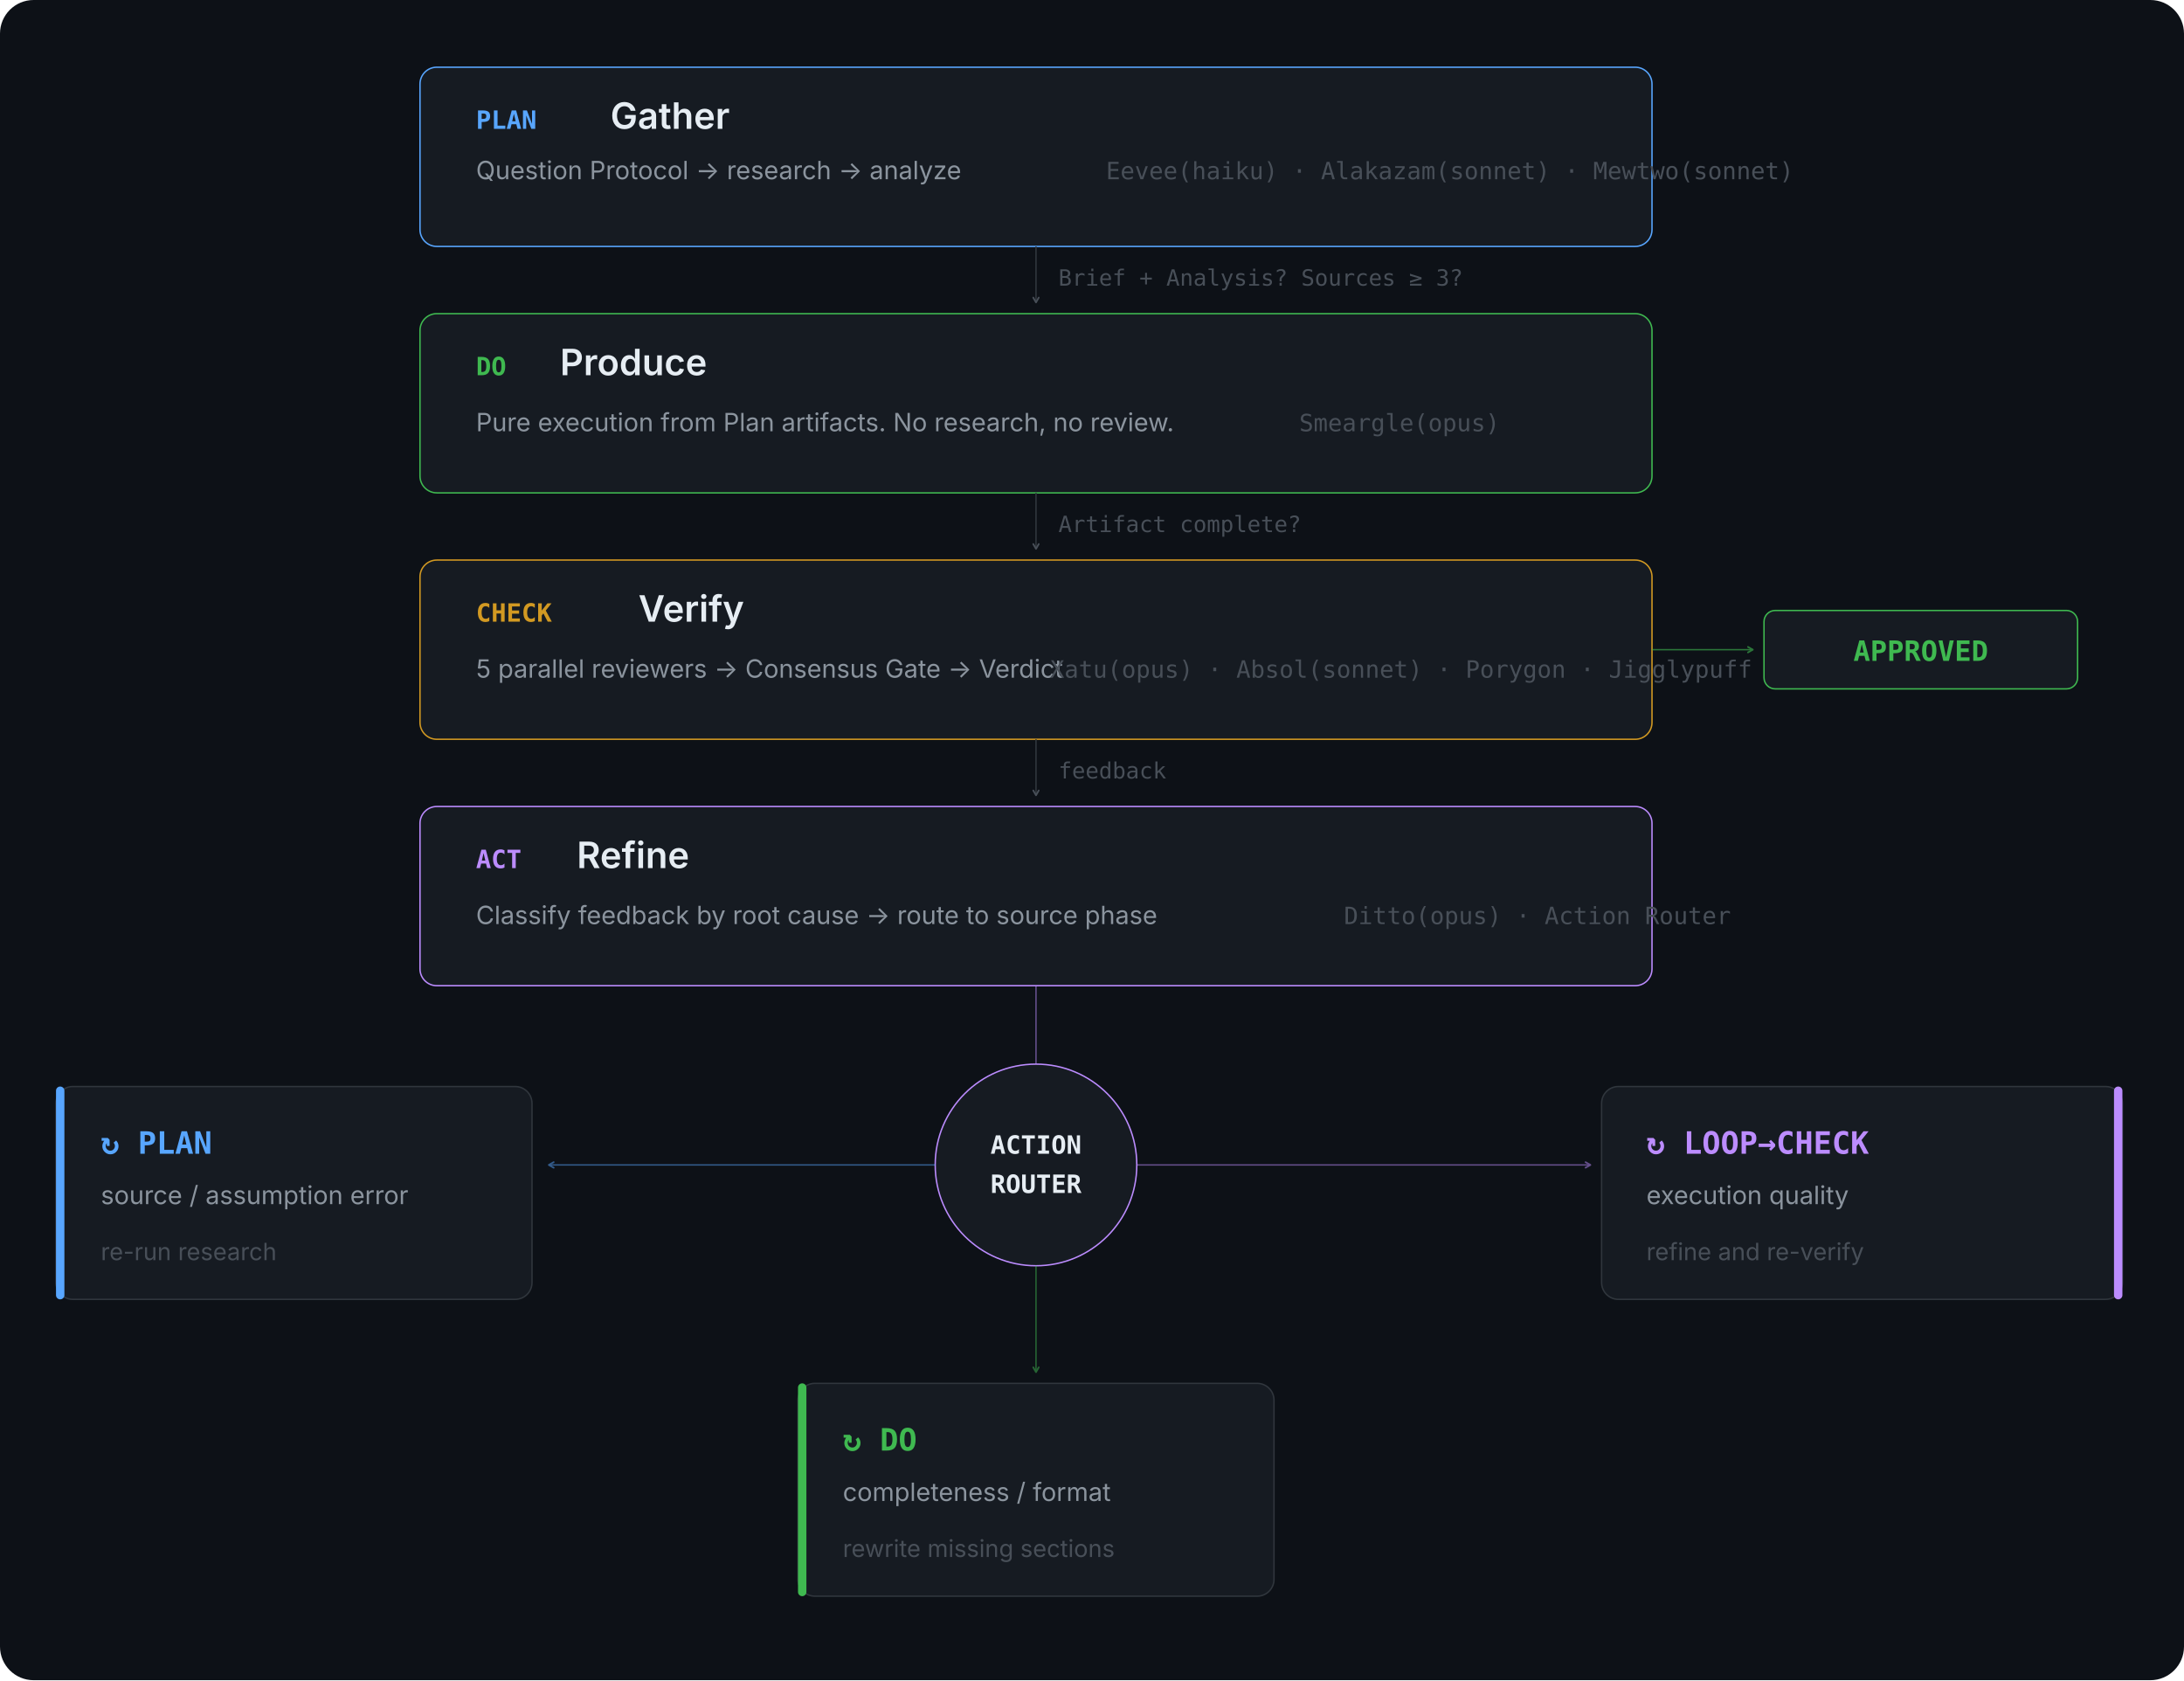
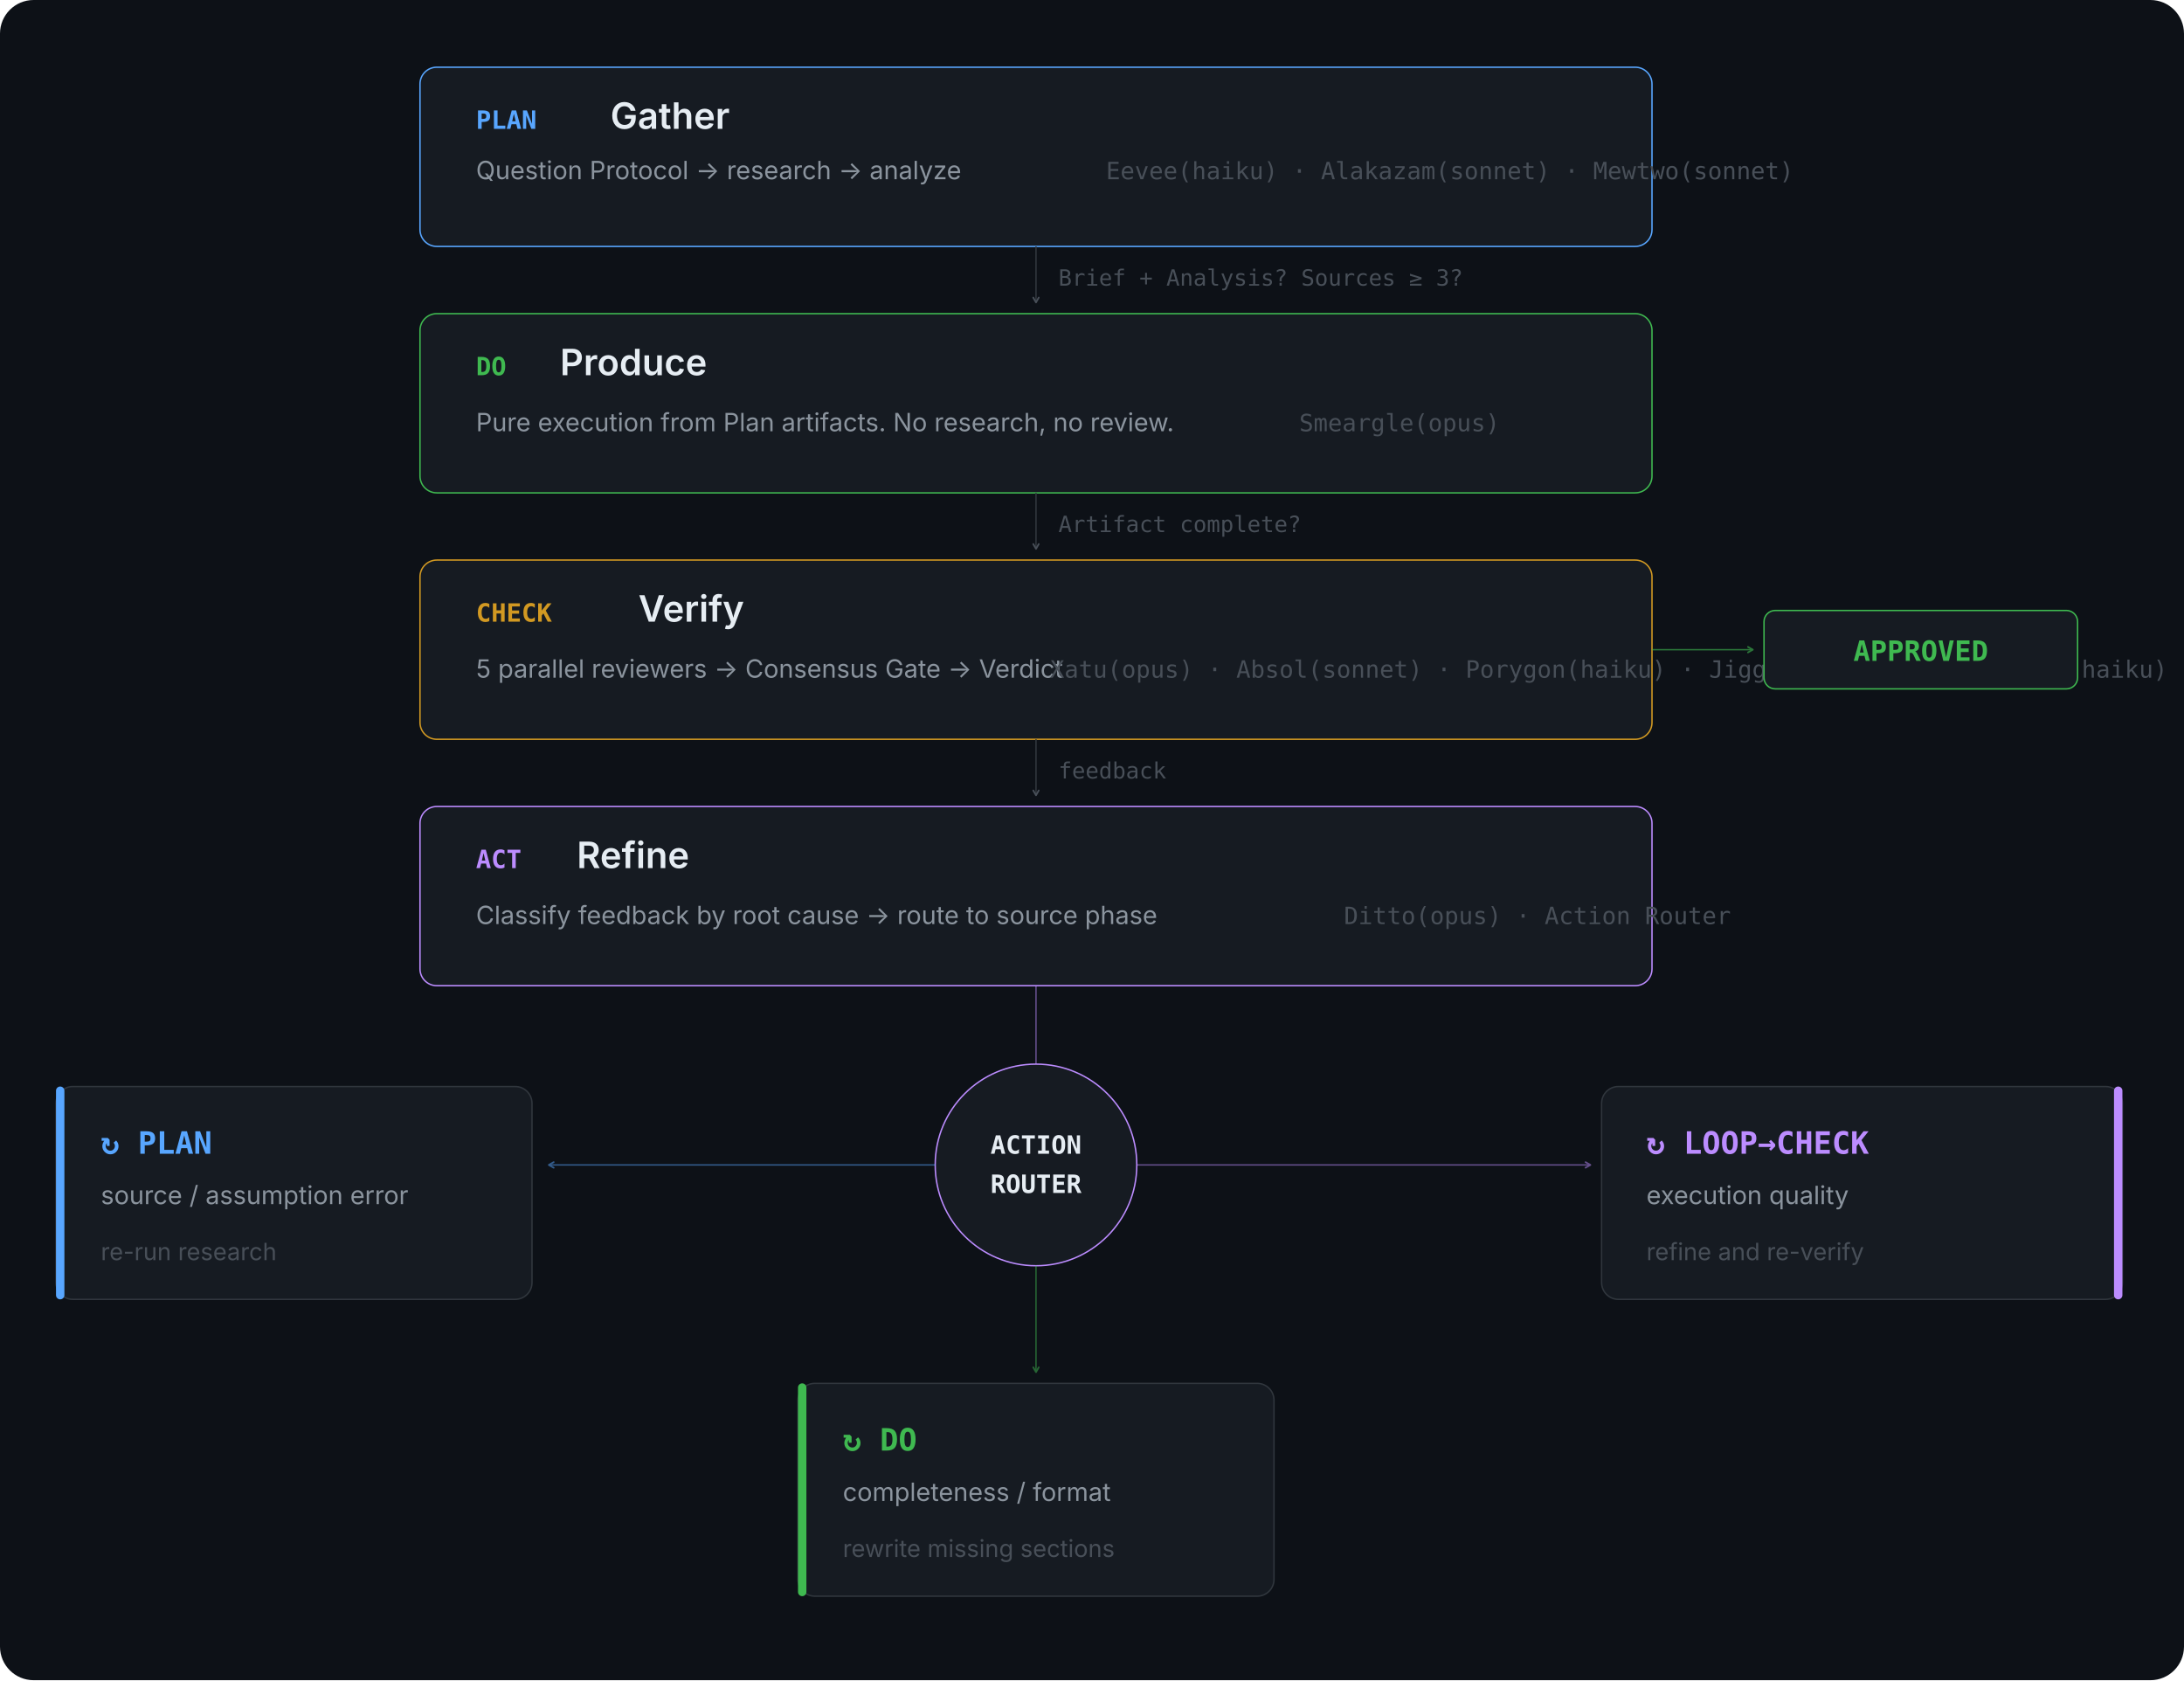
<svg xmlns="http://www.w3.org/2000/svg" viewBox="0 0 780 600" fill="none" role="img" aria-labelledby="pc-title pc-desc">
  <defs>
    <marker id="arr" markerWidth="5" markerHeight="5" refX="4" refY="2.5" orient="auto" markerUnits="strokeWidth">
      <path d="M0.5,0.5 L4,2.5 L0.5,4.5" fill="none" stroke="#484f58" stroke-width="1.2" stroke-linecap="round" stroke-linejoin="round" />
    </marker>
    <marker id="arr-blue" markerWidth="5" markerHeight="5" refX="4" refY="2.5" orient="auto" markerUnits="strokeWidth">
      <path d="M0.5,0.5 L4,2.5 L0.5,4.5" fill="none" stroke="#58a6ff" stroke-width="1.2" stroke-linecap="round" stroke-linejoin="round" />
    </marker>
    <marker id="arr-green" markerWidth="5" markerHeight="5" refX="4" refY="2.5" orient="auto" markerUnits="strokeWidth">
      <path d="M0.5,0.5 L4,2.5 L0.5,4.5" fill="none" stroke="#3fb950" stroke-width="1.2" stroke-linecap="round" stroke-linejoin="round" />
    </marker>
    <marker id="arr-purple" markerWidth="5" markerHeight="5" refX="4" refY="2.5" orient="auto" markerUnits="strokeWidth">
      <path d="M0.5,0.5 L4,2.5 L0.5,4.5" fill="none" stroke="#bc8cff" stroke-width="1.2" stroke-linecap="round" stroke-linejoin="round" />
    </marker>
  </defs>
  <rect width="780" height="600" rx="12" fill="#0d1117" />
  <rect x="150" y="24" width="440" height="64" rx="6" fill="#161b22" stroke="#58a6ff" stroke-width="0.5" />
  <text x="170" y="46" fill="#58a6ff" font-size="9" font-weight="600" font-family="SF Mono, Consolas, monospace">PLAN</text>
  <text x="218" y="46" fill="#e6edf3" font-size="13" font-weight="600" font-family="-apple-system, BlinkMacSystemFont, Segoe UI, sans-serif">Gather</text>
  <text x="170" y="64" fill="#8b949e" font-size="9" font-family="-apple-system, BlinkMacSystemFont, Segoe UI, sans-serif">Question Protocol → research → analyze</text>
  <text x="395" y="64" fill="#484f58" font-size="8.5" font-family="SF Mono, Consolas, monospace">Eevee(haiku) · Alakazam(sonnet) · Mewtwo(sonnet)</text>
  <line x1="370" y1="88" x2="370" y2="108" stroke="#30363d" stroke-width="0.5" marker-end="url(#arr)" />
  <text x="378" y="102" fill="#484f58" font-size="8" font-family="SF Mono, Consolas, monospace">Brief + Analysis? Sources ≥ 3?</text>
  <rect x="150" y="112" width="440" height="64" rx="6" fill="#161b22" stroke="#3fb950" stroke-width="0.5" />
  <text x="170" y="134" fill="#3fb950" font-size="9" font-weight="600" font-family="SF Mono, Consolas, monospace">DO</text>
  <text x="200" y="134" fill="#e6edf3" font-size="13" font-weight="600" font-family="-apple-system, BlinkMacSystemFont, Segoe UI, sans-serif">Produce</text>
  <text x="170" y="154" fill="#8b949e" font-size="9" font-family="-apple-system, BlinkMacSystemFont, Segoe UI, sans-serif">Pure execution from Plan artifacts. No research, no review.</text>
  <text x="464" y="154" fill="#484f58" font-size="8.5" font-family="SF Mono, Consolas, monospace">Smeargle(opus)</text>
  <line x1="370" y1="176" x2="370" y2="196" stroke="#30363d" stroke-width="0.5" marker-end="url(#arr)" />
  <text x="378" y="190" fill="#484f58" font-size="8" font-family="SF Mono, Consolas, monospace">Artifact complete?</text>
  <rect x="150" y="200" width="440" height="64" rx="6" fill="#161b22" stroke="#d29922" stroke-width="0.5" />
  <text x="170" y="222" fill="#d29922" font-size="9" font-weight="600" font-family="SF Mono, Consolas, monospace">CHECK</text>
  <text x="228" y="222" fill="#e6edf3" font-size="13" font-weight="600" font-family="-apple-system, BlinkMacSystemFont, Segoe UI, sans-serif">Verify</text>
  <text x="170" y="242" fill="#8b949e" font-size="9" font-family="-apple-system, BlinkMacSystemFont, Segoe UI, sans-serif">5 parallel reviewers → Consensus Gate → Verdict</text>
-   <text x="375" y="242" fill="#484f58" font-size="8.5" font-family="SF Mono, Consolas, monospace">Xatu(opus) · Absol(sonnet) · Porygon · Jigglypuff · Unown(haiku)</text>
+   <text x="375" y="242" fill="#484f58" font-size="8.5" font-family="SF Mono, Consolas, monospace">Xatu(opus) · Absol(sonnet) · Porygon(haiku) · Jigglypuff(haiku) · Unown(haiku)</text>
  <line x1="590" y1="232" x2="626" y2="232" stroke="#3fb950" stroke-width="0.5" opacity="0.6" marker-end="url(#arr-green)" />
  <rect x="630" y="218" width="112" height="28" rx="4" fill="#161b22" stroke="#3fb950" stroke-width="0.5" />
  <text x="686" y="236" text-anchor="middle" fill="#3fb950" font-size="10" font-weight="600" font-family="SF Mono, Consolas, monospace">APPROVED</text>
  <line x1="370" y1="264" x2="370" y2="284" stroke="#30363d" stroke-width="0.5" marker-end="url(#arr)" />
  <text x="378" y="278" fill="#484f58" font-size="8" font-family="SF Mono, Consolas, monospace">feedback</text>
  <rect x="150" y="288" width="440" height="64" rx="6" fill="#161b22" stroke="#bc8cff" stroke-width="0.5" />
  <text x="170" y="310" fill="#bc8cff" font-size="9" font-weight="600" font-family="SF Mono, Consolas, monospace">ACT</text>
  <text x="206" y="310" fill="#e6edf3" font-size="13" font-weight="600" font-family="-apple-system, BlinkMacSystemFont, Segoe UI, sans-serif">Refine</text>
  <text x="170" y="330" fill="#8b949e" font-size="9" font-family="-apple-system, BlinkMacSystemFont, Segoe UI, sans-serif">Classify feedback by root cause → route to source phase</text>
  <text x="480" y="330" fill="#484f58" font-size="8.5" font-family="SF Mono, Consolas, monospace">Ditto(opus) · Action Router</text>
  <line x1="370" y1="352" x2="370" y2="382" stroke="#bc8cff" stroke-width="0.5" opacity="0.5" marker-end="url(#arr-purple)" />
  <circle cx="370" cy="416" r="36" fill="#161b22" stroke="#bc8cff" stroke-width="0.5" />
  <text x="370" y="412" text-anchor="middle" fill="#e6edf3" font-size="9" font-weight="600" font-family="SF Mono, Consolas, monospace">ACTION</text>
  <text x="370" y="426" text-anchor="middle" fill="#e6edf3" font-size="9" font-weight="600" font-family="SF Mono, Consolas, monospace">ROUTER</text>
  <line x1="334" y1="416" x2="196" y2="416" stroke="#58a6ff" stroke-width="0.5" opacity="0.5" marker-end="url(#arr-blue)" />
  <rect x="20" y="388" width="170" height="76" rx="6" fill="#161b22" stroke="#30363d" stroke-width="0.5" />
  <rect x="20" y="388" width="3" height="76" rx="1.5" fill="#58a6ff" />
  <text x="36" y="412" fill="#58a6ff" font-size="11" font-weight="600" font-family="SF Mono, Consolas, monospace">↻ PLAN</text>
  <text x="36" y="430" fill="#8b949e" font-size="9" font-family="-apple-system, BlinkMacSystemFont, Segoe UI, sans-serif">source / assumption error</text>
  <text x="36" y="450" fill="#484f58" font-size="8.5" font-family="-apple-system, BlinkMacSystemFont, Segoe UI, sans-serif">re-run research</text>
  <line x1="370" y1="452" x2="370" y2="490" stroke="#3fb950" stroke-width="0.5" opacity="0.5" marker-end="url(#arr-green)" />
  <rect x="285" y="494" width="170" height="76" rx="6" fill="#161b22" stroke="#30363d" stroke-width="0.5" />
  <rect x="285" y="494" width="3" height="76" rx="1.5" fill="#3fb950" />
  <text x="301" y="518" fill="#3fb950" font-size="11" font-weight="600" font-family="SF Mono, Consolas, monospace">↻ DO</text>
  <text x="301" y="536" fill="#8b949e" font-size="9" font-family="-apple-system, BlinkMacSystemFont, Segoe UI, sans-serif">completeness / format</text>
  <text x="301" y="556" fill="#484f58" font-size="8.5" font-family="-apple-system, BlinkMacSystemFont, Segoe UI, sans-serif">rewrite missing sections</text>
  <line x1="406" y1="416" x2="568" y2="416" stroke="#bc8cff" stroke-width="0.5" opacity="0.5" marker-end="url(#arr-purple)" />
  <rect x="572" y="388" width="186" height="76" rx="6" fill="#161b22" stroke="#30363d" stroke-width="0.5" />
  <rect x="755" y="388" width="3" height="76" rx="1.5" fill="#bc8cff" />
  <text x="588" y="412" fill="#bc8cff" font-size="11" font-weight="600" font-family="SF Mono, Consolas, monospace">↻ LOOP→CHECK</text>
  <text x="588" y="430" fill="#8b949e" font-size="9" font-family="-apple-system, BlinkMacSystemFont, Segoe UI, sans-serif">execution quality</text>
  <text x="588" y="450" fill="#484f58" font-size="8.5" font-family="-apple-system, BlinkMacSystemFont, Segoe UI, sans-serif">refine and re-verify</text>
</svg>
